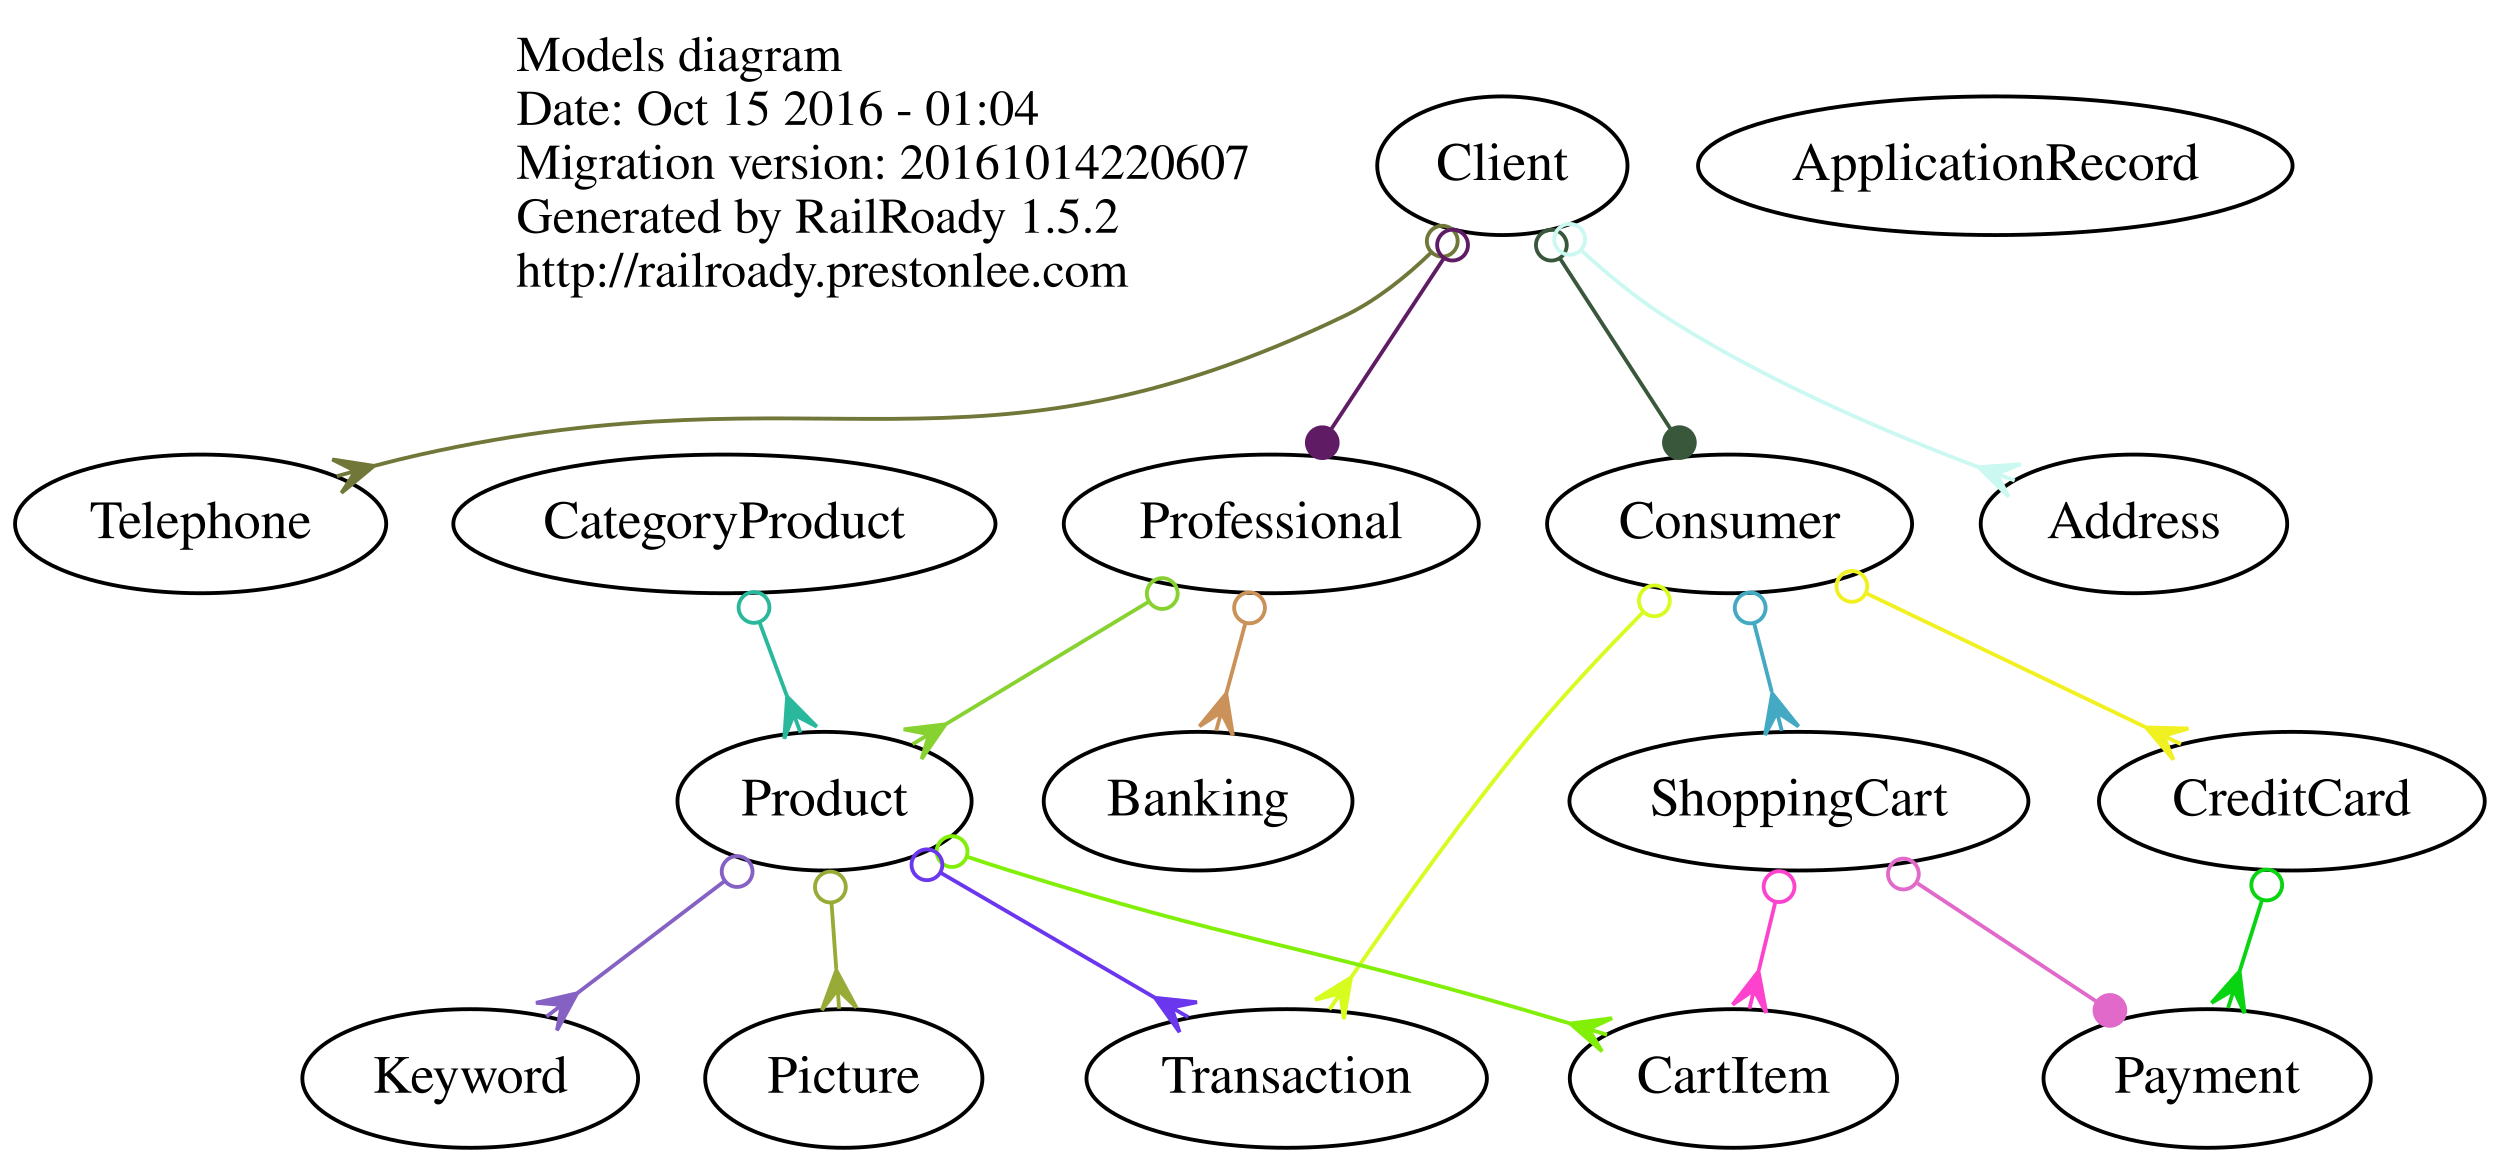
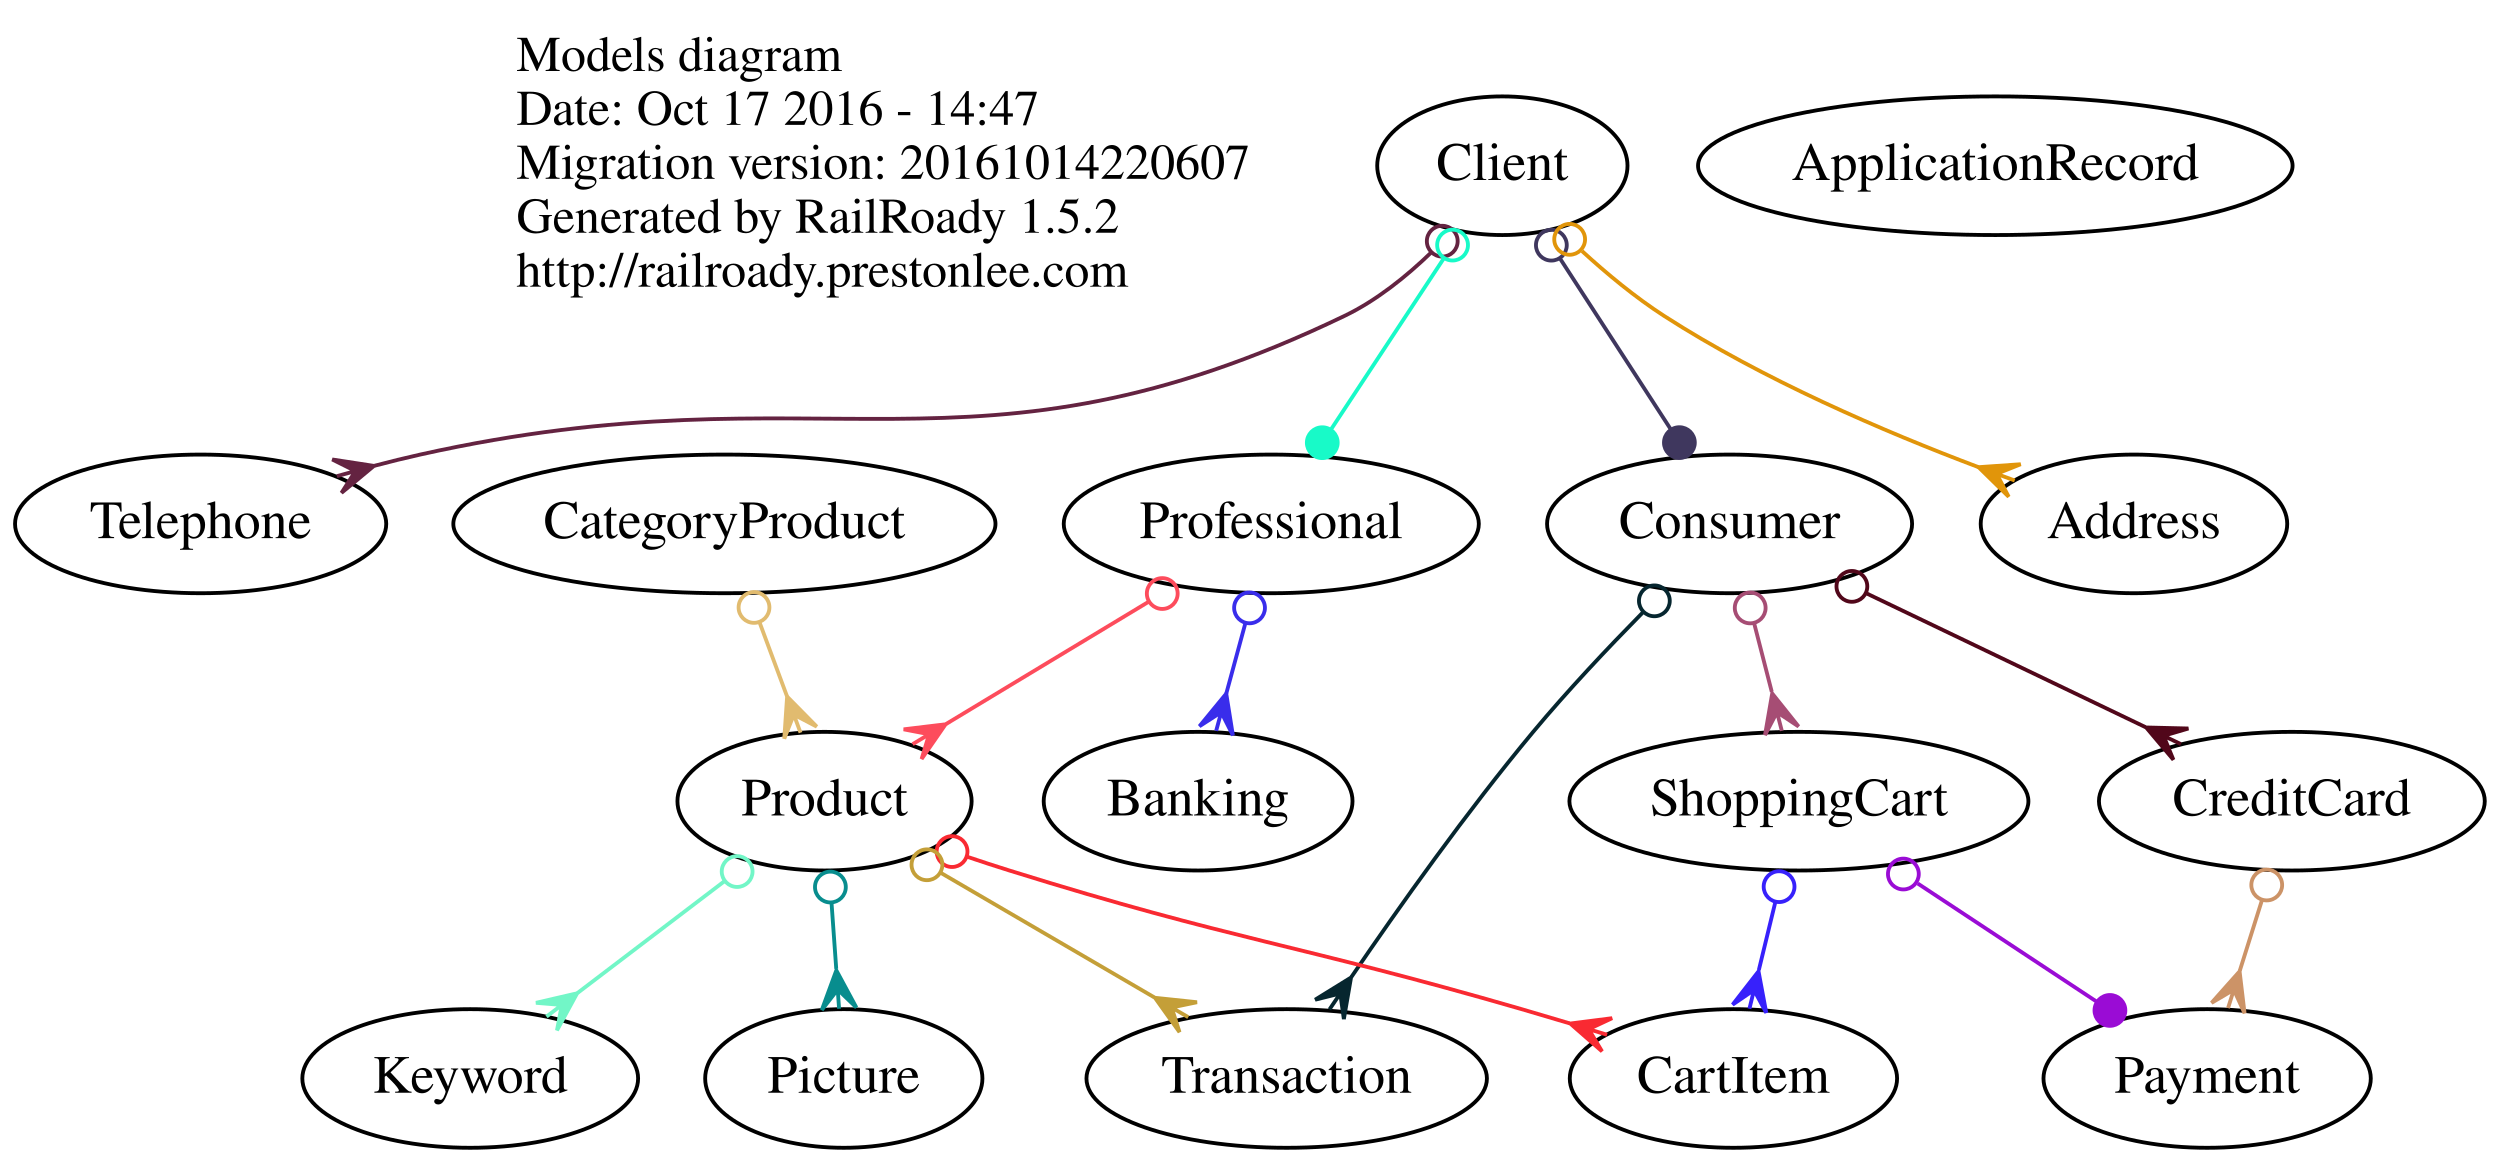
<svg xmlns="http://www.w3.org/2000/svg" width="649pt" height="302pt" viewBox="0.00 0.00 649.14 302.00">
  <g id="graph0" class="graph" transform="scale(1 1) rotate(0) translate(4 298)">
    <polygon fill="none" stroke="none" points="-4,4 -4,-298 645.141,-298 645.141,4 -4,4" />
    <g id="node1" class="node">
      <text text-anchor="start" x="130.096" y="-279.6" font-family="Times,serif" font-size="13.00">Models diagram</text>
-       <text text-anchor="start" x="130.096" y="-265.6" font-family="Times,serif" font-size="13.00">Date: Oct 15 2016 - 01:04</text>
+       <text text-anchor="start" x="130.096" y="-265.6" font-family="Times,serif" font-size="13.00">Date: Oct 17 2016 - 14:47</text>
      <text text-anchor="start" x="130.096" y="-251.6" font-family="Times,serif" font-size="13.00">Migration version: 20161014220607</text>
      <text text-anchor="start" x="130.096" y="-237.6" font-family="Times,serif" font-size="13.00">Generated by RailRoady 1.5.2</text>
      <text text-anchor="start" x="130.096" y="-223.6" font-family="Times,serif" font-size="13.00">http://railroady.prestonlee.com</text>
    </g>
    <g id="node2" class="node">
      <ellipse fill="none" stroke="black" cx="445.096" cy="-162" rx="47.392" ry="18" />
      <text text-anchor="middle" x="445.096" y="-158.3" font-family="Times,serif" font-size="14.00">Consumer</text>
    </g>
    <g id="node4" class="node">
      <ellipse fill="none" stroke="black" cx="463.096" cy="-90" rx="59.59" ry="18" />
      <text text-anchor="middle" x="463.096" y="-86.3" font-family="Times,serif" font-size="14.00">ShoppingCart</text>
    </g>
    <g id="edge3" class="edge">
-       <path fill="none" stroke="#44a9c3" d="M451.456,-136.267C452.943,-130.485 454.535,-124.291 456.05,-118.4" />
-       <ellipse fill="none" stroke="#44a9c3" cx="450.449" cy="-140.181" rx="4" ry="4" />
-       <polygon fill="#44a9c3" stroke="#44a9c3" points="456.163,-117.96 463.012,-109.396 457.408,-113.118 458.654,-108.275 458.654,-108.275 458.654,-108.275 457.408,-113.118 454.295,-107.155 456.163,-117.96 456.163,-117.96" />
+       <path fill="none" stroke="#a64d74" d="M451.456,-136.267C452.943,-130.485 454.535,-124.291 456.05,-118.4" />
+       <ellipse fill="none" stroke="#a64d74" cx="450.449" cy="-140.181" rx="4" ry="4" />
+       <polygon fill="#a64d74" stroke="#a64d74" points="456.163,-117.96 463.012,-109.396 457.408,-113.118 458.654,-108.275 458.654,-108.275 458.654,-108.275 457.408,-113.118 454.295,-107.155 456.163,-117.96 456.163,-117.96" />
    </g>
    <g id="node13" class="node">
      <ellipse fill="none" stroke="black" cx="591.096" cy="-90" rx="50.091" ry="18" />
      <text text-anchor="middle" x="591.096" y="-86.3" font-family="Times,serif" font-size="14.00">CreditCard</text>
    </g>
    <g id="edge1" class="edge">
-       <path fill="none" stroke="#f1f021" d="M480.745,-143.908C502.669,-133.396 530.746,-119.935 553.092,-109.221" />
-       <ellipse fill="none" stroke="#f1f021" cx="476.853" cy="-145.774" rx="4" ry="4" />
-       <polygon fill="#f1f021" stroke="#f1f021" points="553.266,-109.137 564.229,-108.872 557.775,-106.976 562.284,-104.814 562.284,-104.814 562.284,-104.814 557.775,-106.976 560.338,-100.756 553.266,-109.137 553.266,-109.137" />
+       <path fill="none" stroke="#51071a" d="M480.745,-143.908C502.669,-133.396 530.746,-119.935 553.092,-109.221" />
+       <ellipse fill="none" stroke="#51071a" cx="476.853" cy="-145.774" rx="4" ry="4" />
+       <polygon fill="#51071a" stroke="#51071a" points="553.266,-109.137 564.229,-108.872 557.775,-106.976 562.284,-104.814 562.284,-104.814 562.284,-104.814 557.775,-106.976 560.338,-100.756 553.266,-109.137 553.266,-109.137" />
    </g>
    <g id="node17" class="node">
      <ellipse fill="none" stroke="black" cx="330.096" cy="-18" rx="51.991" ry="18" />
      <text text-anchor="middle" x="330.096" y="-14.3" font-family="Times,serif" font-size="14.00">Transaction</text>
    </g>
    <g id="edge2" class="edge">
-       <path fill="none" stroke="#d7fc1f" d="M422.592,-139.035C413.436,-129.74 402.948,-118.622 394.096,-108 376.923,-87.395 359.261,-62.503 346.853,-44.289" />
-       <ellipse fill="none" stroke="#d7fc1f" cx="425.565" cy="-142.021" rx="4" ry="4" />
-       <polygon fill="#d7fc1f" stroke="#d7fc1f" points="346.806,-44.219 344.939,-33.413 344.008,-40.075 341.209,-35.932 341.209,-35.932 341.209,-35.932 344.008,-40.075 337.48,-38.45 346.806,-44.219 346.806,-44.219" />
+       <path fill="none" stroke="#06262f" d="M422.592,-139.035C413.436,-129.74 402.948,-118.622 394.096,-108 376.923,-87.395 359.261,-62.503 346.853,-44.289" />
+       <ellipse fill="none" stroke="#06262f" cx="425.565" cy="-142.021" rx="4" ry="4" />
+       <polygon fill="#06262f" stroke="#06262f" points="346.806,-44.219 344.939,-33.413 344.008,-40.075 341.209,-35.932 341.209,-35.932 341.209,-35.932 344.008,-40.075 337.48,-38.45 346.806,-44.219 346.806,-44.219" />
    </g>
    <g id="node3" class="node">
      <ellipse fill="none" stroke="black" cx="215.096" cy="-18" rx="35.995" ry="18" />
      <text text-anchor="middle" x="215.096" y="-14.3" font-family="Times,serif" font-size="14.00">Picture</text>
    </g>
    <g id="node7" class="node">
      <ellipse fill="none" stroke="black" cx="569.096" cy="-18" rx="42.494" ry="18" />
      <text text-anchor="middle" x="569.096" y="-14.3" font-family="Times,serif" font-size="14.00">Payment</text>
    </g>
    <g id="edge5" class="edge">
-       <path fill="none" stroke="#e169ca" d="M493.942,-68.63C508.606,-58.946 526.029,-47.441 540.405,-37.947" />
-       <ellipse fill="none" stroke="#e169ca" cx="490.222" cy="-71.086" rx="4" ry="4" />
-       <ellipse fill="#e169ca" stroke="#e169ca" cx="543.855" cy="-35.669" rx="4" ry="4" />
+       <path fill="none" stroke="#9a0cd5" d="M493.942,-68.63C508.606,-58.946 526.029,-47.441 540.405,-37.947" />
+       <ellipse fill="none" stroke="#9a0cd5" cx="490.222" cy="-71.086" rx="4" ry="4" />
+       <ellipse fill="#9a0cd5" stroke="#9a0cd5" cx="543.855" cy="-35.669" rx="4" ry="4" />
    </g>
    <g id="node15" class="node">
      <ellipse fill="none" stroke="black" cx="446.096" cy="-18" rx="42.494" ry="18" />
      <text text-anchor="middle" x="446.096" y="-14.3" font-family="Times,serif" font-size="14.00">CartItem</text>
    </g>
    <g id="edge4" class="edge">
-       <path fill="none" stroke="#fd43cd" d="M457.005,-63.92C455.605,-58.154 454.109,-51.997 452.689,-46.148" />
-       <ellipse fill="none" stroke="#fd43cd" cx="457.949" cy="-67.81" rx="4" ry="4" />
-       <polygon fill="#fd43cd" stroke="#fd43cd" points="452.61,-45.822 454.623,-35.042 451.43,-40.963 450.25,-36.104 450.25,-36.104 450.25,-36.104 451.43,-40.963 445.877,-37.166 452.61,-45.822 452.61,-45.822" />
+       <path fill="none" stroke="#3721fb" d="M457.005,-63.92C455.605,-58.154 454.109,-51.997 452.689,-46.148" />
+       <ellipse fill="none" stroke="#3721fb" cx="457.949" cy="-67.81" rx="4" ry="4" />
+       <polygon fill="#3721fb" stroke="#3721fb" points="452.61,-45.822 454.623,-35.042 451.43,-40.963 450.25,-36.104 450.25,-36.104 450.25,-36.104 451.43,-40.963 445.877,-37.166 452.61,-45.822 452.61,-45.822" />
    </g>
    <g id="node5" class="node">
      <ellipse fill="none" stroke="black" cx="118.096" cy="-18" rx="43.592" ry="18" />
      <text text-anchor="middle" x="118.096" y="-14.3" font-family="Times,serif" font-size="14.00">Keyword</text>
    </g>
    <g id="node6" class="node">
      <ellipse fill="none" stroke="black" cx="550.096" cy="-162" rx="39.794" ry="18" />
      <text text-anchor="middle" x="550.096" y="-158.3" font-family="Times,serif" font-size="14.00">Address</text>
    </g>
    <g id="node8" class="node">
      <ellipse fill="none" stroke="black" cx="514.096" cy="-255" rx="77.187" ry="18" />
      <text text-anchor="middle" x="514.096" y="-251.3" font-family="Times,serif" font-size="14.00">ApplicationRecord</text>
    </g>
    <g id="node9" class="node">
      <ellipse fill="none" stroke="black" cx="184.096" cy="-162" rx="70.388" ry="18" />
      <text text-anchor="middle" x="184.096" y="-158.3" font-family="Times,serif" font-size="14.00">CategoryProduct</text>
    </g>
    <g id="node16" class="node">
      <ellipse fill="none" stroke="black" cx="210.096" cy="-90" rx="38.194" ry="18" />
      <text text-anchor="middle" x="210.096" y="-86.3" font-family="Times,serif" font-size="14.00">Product</text>
    </g>
    <g id="edge6" class="edge">
-       <path fill="none" stroke="#2ab89c" d="M193.222,-136.431C195.531,-130.214 198.019,-123.514 200.357,-117.22" />
-       <ellipse fill="none" stroke="#2ab89c" cx="191.782" cy="-140.305" rx="4" ry="4" />
-       <polygon fill="#2ab89c" stroke="#2ab89c" points="200.378,-117.163 208.078,-109.356 202.119,-112.476 203.86,-107.789 203.86,-107.789 203.86,-107.789 202.119,-112.476 199.641,-106.222 200.378,-117.163 200.378,-117.163" />
+       <path fill="none" stroke="#e1bb6f" d="M193.222,-136.431C195.531,-130.214 198.019,-123.514 200.357,-117.22" />
+       <ellipse fill="none" stroke="#e1bb6f" cx="191.782" cy="-140.305" rx="4" ry="4" />
+       <polygon fill="#e1bb6f" stroke="#e1bb6f" points="200.378,-117.163 208.078,-109.356 202.119,-112.476 203.86,-107.789 203.86,-107.789 203.86,-107.789 202.119,-112.476 199.641,-106.222 200.378,-117.163 200.378,-117.163" />
    </g>
    <g id="node10" class="node">
      <ellipse fill="none" stroke="black" cx="386.096" cy="-255" rx="32.494" ry="18" />
      <text text-anchor="middle" x="386.096" y="-251.3" font-family="Times,serif" font-size="14.00">Client</text>
    </g>
    <g id="edge9" class="edge">
-       <path fill="none" stroke="#39583b" d="M401.143,-230.791C409.942,-217.221 421.018,-200.137 429.85,-186.515" />
-       <ellipse fill="none" stroke="#39583b" cx="398.82" cy="-234.375" rx="4" ry="4" />
-       <ellipse fill="#39583b" stroke="#39583b" cx="432.064" cy="-183.1" rx="4" ry="4" />
+       <path fill="none" stroke="#3f375e" d="M401.143,-230.791C409.942,-217.221 421.018,-200.137 429.85,-186.515" />
+       <ellipse fill="none" stroke="#3f375e" cx="398.82" cy="-234.375" rx="4" ry="4" />
+       <ellipse fill="#3f375e" stroke="#3f375e" cx="432.064" cy="-183.1" rx="4" ry="4" />
    </g>
    <g id="edge8" class="edge">
-       <path fill="none" stroke="#cbf8f1" d="M406.79,-232.836C413.258,-226.916 420.658,-220.795 428.096,-216 453.626,-199.541 485.13,-186.003 509.729,-176.73" />
-       <ellipse fill="none" stroke="#cbf8f1" cx="403.57" cy="-235.885" rx="4" ry="4" />
-       <polygon fill="#cbf8f1" stroke="#cbf8f1" points="509.746,-176.724 520.685,-177.488 514.438,-174.995 519.129,-173.266 519.129,-173.266 519.129,-173.266 514.438,-174.995 517.573,-169.043 509.746,-176.724 509.746,-176.724" />
+       <path fill="none" stroke="#e1950a" d="M406.79,-232.836C413.258,-226.916 420.658,-220.795 428.096,-216 453.626,-199.541 485.13,-186.003 509.729,-176.73" />
+       <ellipse fill="none" stroke="#e1950a" cx="403.57" cy="-235.885" rx="4" ry="4" />
+       <polygon fill="#e1950a" stroke="#e1950a" points="509.746,-176.724 520.685,-177.488 514.438,-174.995 519.129,-173.266 519.129,-173.266 519.129,-173.266 514.438,-174.995 517.573,-169.043 509.746,-176.724 509.746,-176.724" />
    </g>
    <g id="node11" class="node">
      <ellipse fill="none" stroke="black" cx="48.096" cy="-162" rx="48.192" ry="18" />
      <text text-anchor="middle" x="48.096" y="-158.3" font-family="Times,serif" font-size="14.00">Telephone</text>
    </g>
    <g id="edge7" class="edge">
-       <path fill="none" stroke="#707738" d="M367.69,-232.543C361.183,-226.25 353.4,-219.992 345.096,-216 247.888,-169.263 210.371,-203.472 105.096,-180 101.237,-179.14 97.258,-178.157 93.281,-177.107" />
-       <ellipse fill="none" stroke="#707738" cx="370.49" cy="-235.408" rx="4" ry="4" />
-       <polygon fill="#707738" stroke="#707738" points="93.105,-177.058 84.668,-170.054 88.287,-175.724 83.468,-174.391 83.468,-174.391 83.468,-174.391 88.287,-175.724 82.267,-178.728 93.105,-177.058 93.105,-177.058" />
+       <path fill="none" stroke="#642341" d="M367.69,-232.543C361.183,-226.25 353.4,-219.992 345.096,-216 247.888,-169.263 210.371,-203.472 105.096,-180 101.237,-179.14 97.258,-178.157 93.281,-177.107" />
+       <ellipse fill="none" stroke="#642341" cx="370.49" cy="-235.408" rx="4" ry="4" />
+       <polygon fill="#642341" stroke="#642341" points="93.105,-177.058 84.668,-170.054 88.287,-175.724 83.468,-174.391 83.468,-174.391 83.468,-174.391 88.287,-175.724 82.267,-178.728 93.105,-177.058 93.105,-177.058" />
    </g>
    <g id="node12" class="node">
      <ellipse fill="none" stroke="black" cx="326.096" cy="-162" rx="53.891" ry="18" />
      <text text-anchor="middle" x="326.096" y="-158.3" font-family="Times,serif" font-size="14.00">Professional</text>
    </g>
    <g id="edge10" class="edge">
-       <path fill="none" stroke="#5f1c65" d="M370.793,-230.791C361.846,-217.221 350.582,-200.137 341.6,-186.515" />
-       <ellipse fill="none" stroke="#5f1c65" cx="373.167" cy="-234.392" rx="4" ry="4" />
-       <ellipse fill="#5f1c65" stroke="#5f1c65" cx="339.337" cy="-183.083" rx="4" ry="4" />
+       <path fill="none" stroke="#18fac8" d="M370.793,-230.791C361.846,-217.221 350.582,-200.137 341.6,-186.515" />
+       <ellipse fill="none" stroke="#18fac8" cx="373.167" cy="-234.392" rx="4" ry="4" />
+       <ellipse fill="#18fac8" stroke="#18fac8" cx="339.337" cy="-183.083" rx="4" ry="4" />
    </g>
    <g id="node14" class="node">
      <ellipse fill="none" stroke="black" cx="307.096" cy="-90" rx="40.094" ry="18" />
      <text text-anchor="middle" x="307.096" y="-86.3" font-family="Times,serif" font-size="14.00">Banking</text>
    </g>
    <g id="edge11" class="edge">
-       <path fill="none" stroke="#ca9158" d="M319.383,-136.267C317.774,-130.34 316.048,-123.981 314.413,-117.959" />
-       <ellipse fill="none" stroke="#ca9158" cx="320.449" cy="-140.195" rx="4" ry="4" />
-       <polygon fill="#ca9158" stroke="#ca9158" points="314.404,-117.926 316.128,-107.096 313.095,-113.101 311.785,-108.275 311.785,-108.275 311.785,-108.275 313.095,-113.101 307.442,-109.454 314.404,-117.926 314.404,-117.926" />
+       <path fill="none" stroke="#392deb" d="M319.383,-136.267C317.774,-130.34 316.048,-123.981 314.413,-117.959" />
+       <ellipse fill="none" stroke="#392deb" cx="320.449" cy="-140.195" rx="4" ry="4" />
+       <polygon fill="#392deb" stroke="#392deb" points="314.404,-117.926 316.128,-107.096 313.095,-113.101 311.785,-108.275 311.785,-108.275 311.785,-108.275 313.095,-113.101 307.442,-109.454 314.404,-117.926 314.404,-117.926" />
    </g>
    <g id="edge12" class="edge">
-       <path fill="none" stroke="#87d230" d="M294.302,-141.814C277.915,-131.925 257.993,-119.904 241.642,-110.037" />
-       <ellipse fill="none" stroke="#87d230" cx="297.786" cy="-143.917" rx="4" ry="4" />
-       <polygon fill="#87d230" stroke="#87d230" points="241.532,-109.97 235.295,-100.951 237.251,-107.387 232.97,-104.804 232.97,-104.804 232.97,-104.804 237.251,-107.387 230.645,-108.656 241.532,-109.97 241.532,-109.97" />
+       <path fill="none" stroke="#fd4c5c" d="M294.302,-141.814C277.915,-131.925 257.993,-119.904 241.642,-110.037" />
+       <ellipse fill="none" stroke="#fd4c5c" cx="297.786" cy="-143.917" rx="4" ry="4" />
+       <polygon fill="#fd4c5c" stroke="#fd4c5c" points="241.532,-109.97 235.295,-100.951 237.251,-107.387 232.97,-104.804 232.97,-104.804 232.97,-104.804 237.251,-107.387 230.645,-108.656 241.532,-109.97 241.532,-109.97" />
    </g>
    <g id="edge13" class="edge">
-       <path fill="none" stroke="#08d411" d="M583.323,-64.267C581.46,-58.34 579.461,-51.981 577.568,-45.959" />
-       <ellipse fill="none" stroke="#08d411" cx="584.571" cy="-68.239" rx="4" ry="4" />
-       <polygon fill="#08d411" stroke="#08d411" points="577.523,-45.815 578.818,-34.926 576.024,-41.045 574.525,-36.275 574.525,-36.275 574.525,-36.275 576.024,-41.045 570.232,-37.624 577.523,-45.815 577.523,-45.815" />
+       <path fill="none" stroke="#cc9367" d="M583.323,-64.267C581.46,-58.34 579.461,-51.981 577.568,-45.959" />
+       <ellipse fill="none" stroke="#cc9367" cx="584.571" cy="-68.239" rx="4" ry="4" />
+       <polygon fill="#cc9367" stroke="#cc9367" points="577.523,-45.815 578.818,-34.926 576.024,-41.045 574.525,-36.275 574.525,-36.275 574.525,-36.275 576.024,-41.045 570.232,-37.624 577.523,-45.815 577.523,-45.815" />
    </g>
    <g id="edge16" class="edge">
-       <path fill="none" stroke="#98ab37" d="M211.907,-63.64C212.306,-58.063 212.729,-52.132 213.133,-46.476" />
-       <ellipse fill="none" stroke="#98ab37" cx="211.617" cy="-67.707" rx="4" ry="4" />
-       <polygon fill="#98ab37" stroke="#98ab37" points="213.161,-46.079 218.363,-36.425 213.518,-41.092 213.874,-36.104 213.874,-36.104 213.874,-36.104 213.518,-41.092 209.385,-35.784 213.161,-46.079 213.161,-46.079" />
+       <path fill="none" stroke="#088d8e" d="M211.907,-63.64C212.306,-58.063 212.729,-52.132 213.133,-46.476" />
+       <ellipse fill="none" stroke="#088d8e" cx="211.617" cy="-67.707" rx="4" ry="4" />
+       <polygon fill="#088d8e" stroke="#088d8e" points="213.161,-46.079 218.363,-36.425 213.518,-41.092 213.874,-36.104 213.874,-36.104 213.874,-36.104 213.518,-41.092 209.385,-35.784 213.161,-46.079 213.161,-46.079" />
    </g>
    <g id="edge15" class="edge">
-       <path fill="none" stroke="#8561c4" d="M184.112,-69.23C172.196,-60.163 158.054,-49.403 145.922,-40.172" />
-       <ellipse fill="none" stroke="#8561c4" cx="187.402" cy="-71.733" rx="4" ry="4" />
-       <polygon fill="#8561c4" stroke="#8561c4" points="145.854,-40.12 140.62,-30.484 141.875,-37.093 137.896,-34.065 137.896,-34.065 137.896,-34.065 141.875,-37.093 135.171,-37.646 145.854,-40.12 145.854,-40.12" />
+       <path fill="none" stroke="#72f6c7" d="M184.112,-69.23C172.196,-60.163 158.054,-49.403 145.922,-40.172" />
+       <ellipse fill="none" stroke="#72f6c7" cx="187.402" cy="-71.733" rx="4" ry="4" />
+       <polygon fill="#72f6c7" stroke="#72f6c7" points="145.854,-40.12 140.62,-30.484 141.875,-37.093 137.896,-34.065 137.896,-34.065 137.896,-34.065 141.875,-37.093 135.171,-37.646 145.854,-40.12 145.854,-40.12" />
    </g>
    <g id="edge17" class="edge">
-       <path fill="none" stroke="#82ef09" d="M247.017,-75.607C250.746,-74.349 254.488,-73.125 258.096,-72 316.556,-53.765 332.277,-53.045 391.096,-36 395.145,-34.826 399.354,-33.578 403.559,-32.311" />
-       <ellipse fill="none" stroke="#82ef09" cx="243.207" cy="-76.916" rx="4" ry="4" />
-       <polygon fill="#82ef09" stroke="#82ef09" points="403.722,-32.262 414.6,-33.654 408.506,-30.805 413.289,-29.349 413.289,-29.349 413.289,-29.349 408.506,-30.805 411.978,-25.044 403.722,-32.262 403.722,-32.262" />
+       <path fill="none" stroke="#f92a32" d="M247.017,-75.607C250.746,-74.349 254.488,-73.125 258.096,-72 316.556,-53.765 332.277,-53.045 391.096,-36 395.145,-34.826 399.354,-33.578 403.559,-32.311" />
+       <ellipse fill="none" stroke="#f92a32" cx="243.207" cy="-76.916" rx="4" ry="4" />
+       <polygon fill="#f92a32" stroke="#f92a32" points="403.722,-32.262 414.6,-33.654 408.506,-30.805 413.289,-29.349 413.289,-29.349 413.289,-29.349 408.506,-30.805 411.978,-25.044 403.722,-32.262 403.722,-32.262" />
    </g>
    <g id="edge14" class="edge">
-       <path fill="none" stroke="#6a37ef" d="M240.248,-71.411C257.126,-61.566 278.233,-49.254 295.747,-39.037" />
-       <ellipse fill="none" stroke="#6a37ef" cx="236.688" cy="-73.488" rx="4" ry="4" />
-       <polygon fill="#6a37ef" stroke="#6a37ef" points="295.899,-38.948 306.804,-37.797 300.218,-36.429 304.537,-33.91 304.537,-33.91 304.537,-33.91 300.218,-36.429 302.269,-30.022 295.899,-38.948 295.899,-38.948" />
+       <path fill="none" stroke="#c49f38" d="M240.248,-71.411C257.126,-61.566 278.233,-49.254 295.747,-39.037" />
+       <ellipse fill="none" stroke="#c49f38" cx="236.688" cy="-73.488" rx="4" ry="4" />
+       <polygon fill="#c49f38" stroke="#c49f38" points="295.899,-38.948 306.804,-37.797 300.218,-36.429 304.537,-33.91 304.537,-33.91 304.537,-33.91 300.218,-36.429 302.269,-30.022 295.899,-38.948 295.899,-38.948" />
    </g>
  </g>
</svg>
